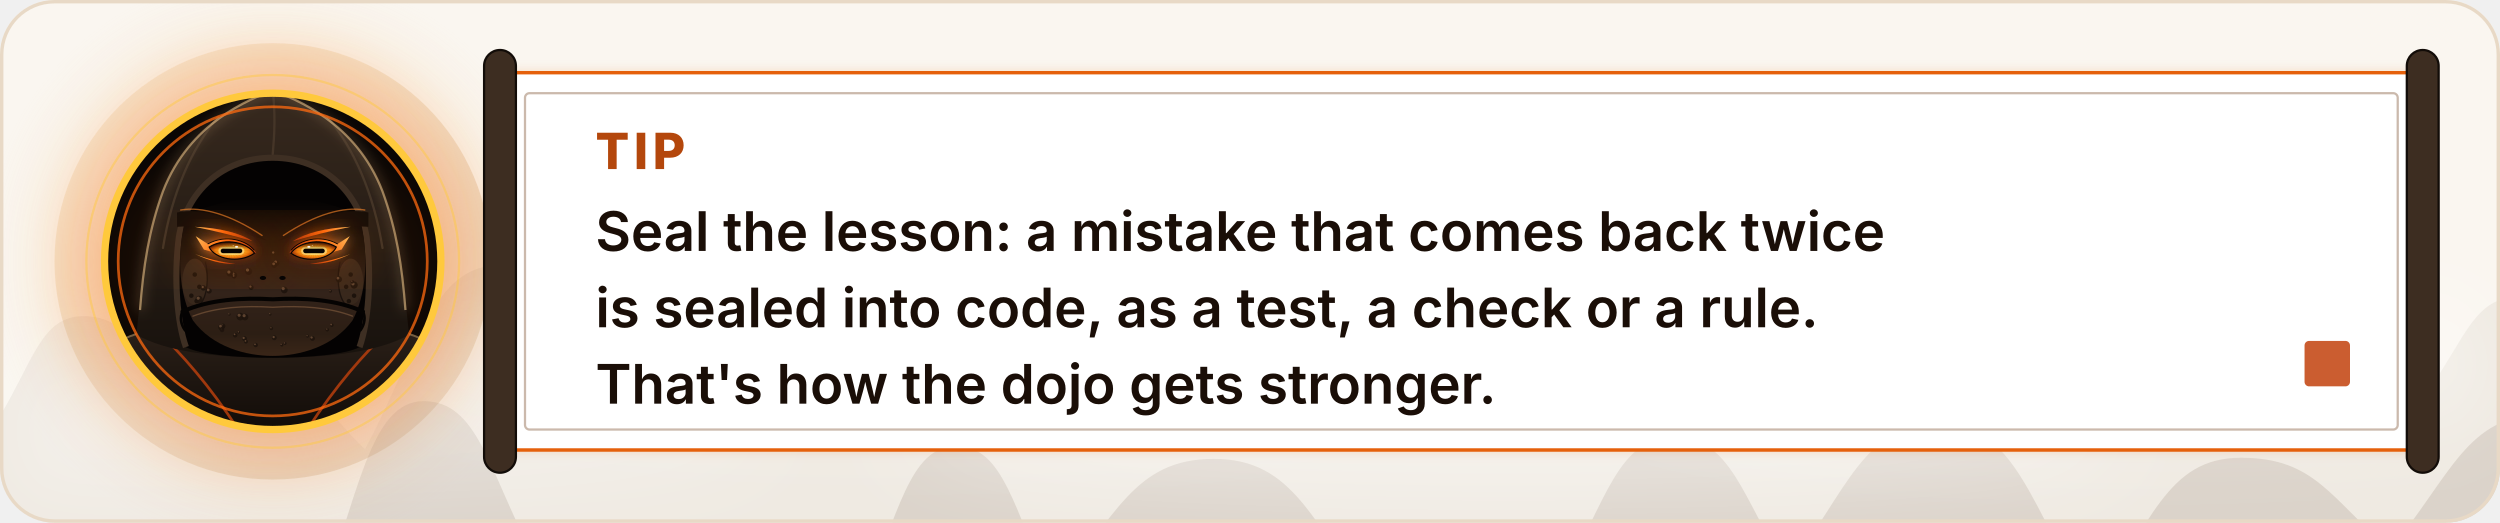
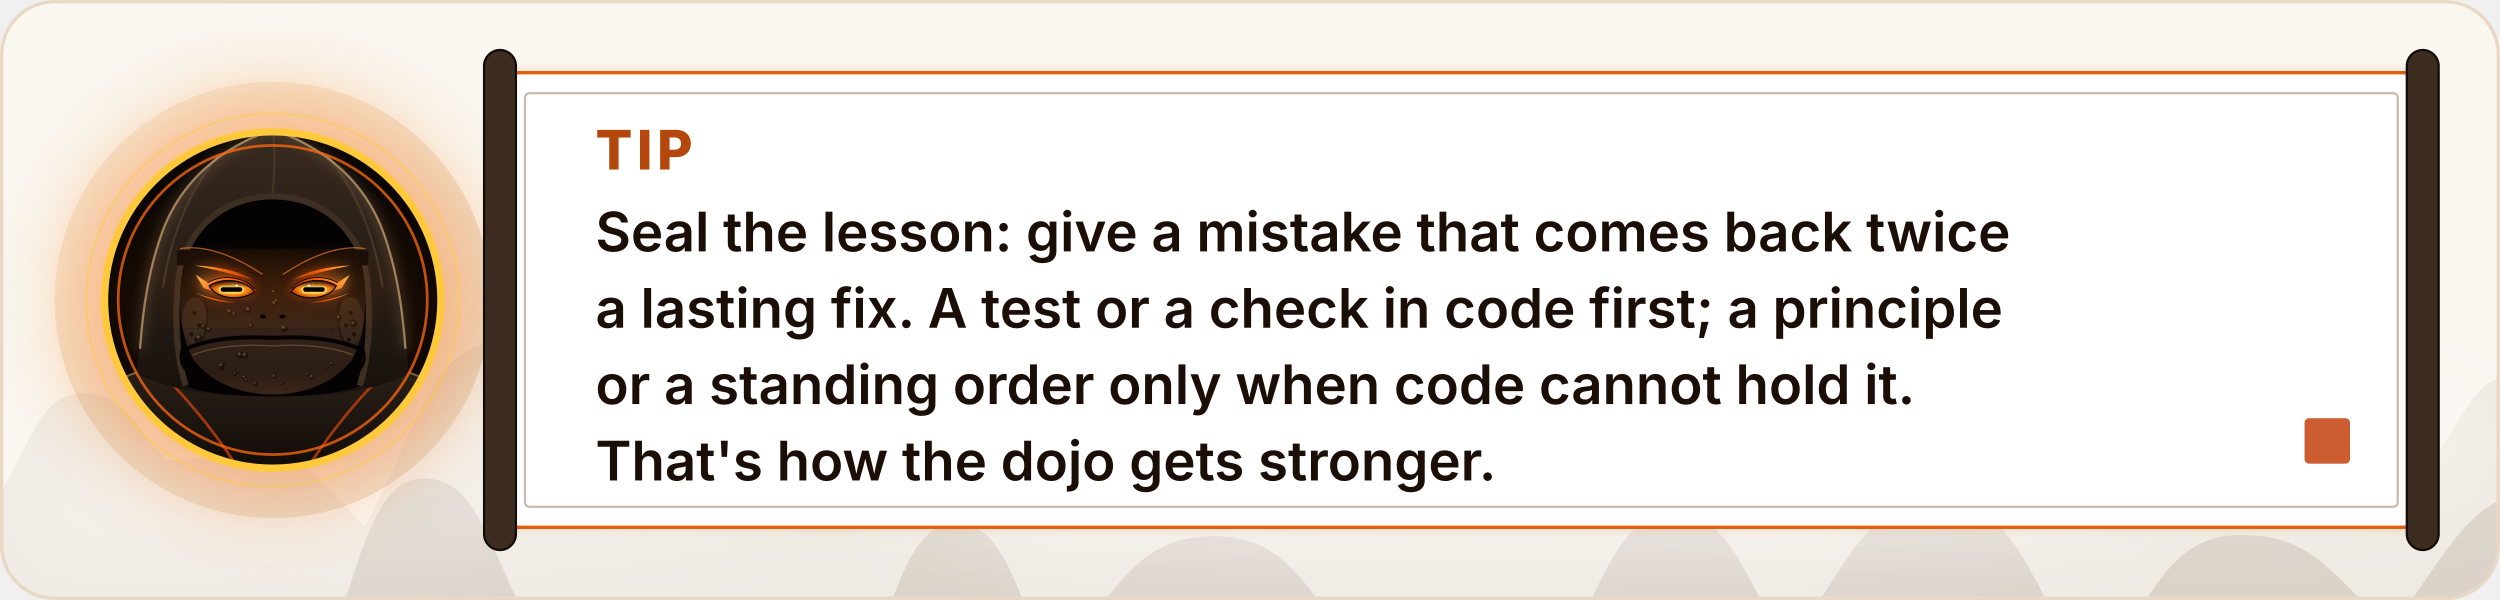
- <svg xmlns="http://www.w3.org/2000/svg" viewBox="0 0 1100 230" width="1100" height="230" role="img" aria-label="The toad sage's tip: seal the lesson. A mistake that comes back twice is sealed into code, as a test, a check or a rule. That is how the dojo gets stronger, one lesson at a time.">
+ <svg xmlns="http://www.w3.org/2000/svg" viewBox="0 0 1100 264" width="1100" height="264" role="img" aria-label="The toad sage's tip: seal the lesson. Give a mistake that comes back twice a lasting fix: a test or a check in code first; a principle or a standing order only when code cannot hold it. That is how the dojo gets stronger.">
  <style>.pulse{animation:pulse 5s ease-in-out infinite}@keyframes pulse{50%{opacity:.55}}@media (prefers-reduced-motion:reduce){.pulse{animation:none}}</style>
  <defs>
    <linearGradient id="tip-seal-l-sky" x1="0" y1="0" x2="0" y2="1">
      <stop offset="0" stop-color="#080605" />
      <stop offset="0.45" stop-color="#1B120C" />
      <stop offset="0.72" stop-color="#22160E" />
      <stop offset="1" stop-color="#0A0706" />
    </linearGradient>
    <radialGradient id="tip-seal-l-haze">
      <stop offset="0" stop-color="#FF8A2A" stop-opacity="0.6" />
      <stop offset="0.5" stop-color="#FF6A0F" stop-opacity="0.2" />
      <stop offset="1" stop-color="#FF6A0F" stop-opacity="0" />
    </radialGradient>
    <radialGradient id="tip-seal-l-moonglow">
      <stop offset="0.55" stop-color="#F2CD96" stop-opacity="0.5" />
      <stop offset="1" stop-color="#F2CD96" stop-opacity="0" />
    </radialGradient>
    <radialGradient id="tip-seal-l-moon" cx="0.4" cy="0.36" r="0.72">
      <stop offset="0" stop-color="#F8E7C6" />
      <stop offset="0.6" stop-color="#E4BC88" />
      <stop offset="1" stop-color="#B8844F" />
    </radialGradient>
    <radialGradient id="tip-seal-l-iris" cx="0.51" cy="0.52" r="0.56">
      <stop offset="0" stop-color="#FFF4C2" />
      <stop offset="0.16" stop-color="#FFD54A" />
      <stop offset="0.4" stop-color="#FDB022" />
      <stop offset="0.66" stop-color="#EE7A0C" />
      <stop offset="0.86" stop-color="#A83E08" />
      <stop offset="1" stop-color="#4A1803" />
    </radialGradient>
    <linearGradient id="tip-seal-l-lid" x1="0" y1="0.34" x2="0" y2="0.96">
      <stop offset="0" stop-color="#000" stop-opacity="0.85" />
      <stop offset="1" stop-color="#000" stop-opacity="0" />
    </linearGradient>
    <linearGradient id="tip-seal-l-markR" x1="0" y1="0.5" x2="1" y2="0.3">
      <stop offset="0" stop-color="#B83A0A" />
      <stop offset="0.55" stop-color="#FF6A0F" />
      <stop offset="1" stop-color="#FFB050" />
    </linearGradient>
    <linearGradient id="tip-seal-l-markL" x1="1" y1="0.5" x2="0" y2="0.3">
      <stop offset="0" stop-color="#B83A0A" />
      <stop offset="0.55" stop-color="#FF6A0F" />
      <stop offset="1" stop-color="#FFB050" />
    </linearGradient>
    <linearGradient id="tip-seal-l-skin" x1="0" y1="0" x2="0" y2="1">
      <stop offset="0" stop-color="#040202" />
      <stop offset="0.32" stop-color="#1A110B" />
      <stop offset="0.6" stop-color="#33231A" />
      <stop offset="0.86" stop-color="#2C1E14" />
      <stop offset="1" stop-color="#3A2618" />
    </linearGradient>
    <linearGradient id="tip-seal-l-robe" x1="0" y1="0" x2="0" y2="1">
      <stop offset="0" stop-color="#2B2018" />
      <stop offset="1" stop-color="#100B08" />
    </linearGradient>
    <linearGradient id="tip-seal-l-bust" x1="0" y1="0" x2="0" y2="1">
      <stop offset="0" stop-color="#2B2018" />
      <stop offset="1" stop-color="#0A0604" />
    </linearGradient>
    <linearGradient id="tip-seal-l-hood" x1="0" y1="0" x2="0" y2="1">
      <stop offset="0" stop-color="#382A1F" />
      <stop offset="1" stop-color="#18120D" />
    </linearGradient>
    <linearGradient id="tip-seal-l-rock" x1="0" y1="0" x2="0" y2="1">
      <stop offset="0" stop-color="#33271D" />
      <stop offset="1" stop-color="#0D0907" />
    </linearGradient>
    <radialGradient id="tip-seal-l-disc" cx="0.5" cy="0.42" r="0.62">
      <stop offset="0" stop-color="#3B2B1E" />
      <stop offset="1" stop-color="#100B08" />
    </radialGradient>
    <radialGradient id="tip-seal-l-orb" cx="0.4" cy="0.38" r="0.65">
      <stop offset="0" stop-color="#FFF6D0" />
      <stop offset="0.45" stop-color="#FFC93C" />
      <stop offset="1" stop-color="#FF6A0F" />
    </radialGradient>
    <linearGradient id="tip-seal-l-fall" x1="0" y1="0" x2="0" y2="1">
      <stop offset="0" stop-color="#F4E6CC" stop-opacity="0.95" />
      <stop offset="1" stop-color="#F4E6CC" stop-opacity="0" />
    </linearGradient>
    <linearGradient id="tip-seal-l-word" x1="0" y1="0" x2="0" y2="1">
      <stop offset="0.2" stop-color="#FFF8EC" />
      <stop offset="0.5" stop-color="#FFD27A" />
      <stop offset="0.72" stop-color="#FF8A2A" />
      <stop offset="0.9" stop-color="#E2470A" />
    </linearGradient>
    <linearGradient id="tip-seal-l-chief" x1="0" y1="0" x2="0" y2="1">
      <stop offset="0" stop-color="#FFA040" />
      <stop offset="1" stop-color="#F05A0A" />
    </linearGradient>
    <filter id="tip-seal-l-wordglow" x="-10%" y="-20%" width="120%" height="140%">
      <feGaussianBlur in="SourceAlpha" stdDeviation="10" result="b" />
      <feFlood flood-color="#FF6A0F" flood-opacity="0.7" />
      <feComposite in2="b" operator="in" result="g" />
      <feMerge>
        <feMergeNode in="g" />
        <feMergeNode in="SourceGraphic" />
      </feMerge>
    </filter>
    <filter id="tip-seal-l-glow" x="-50%" y="-50%" width="200%" height="200%">
      <feGaussianBlur in="SourceGraphic" stdDeviation="2.6" result="b" />
      <feMerge>
        <feMergeNode in="b" />
        <feMergeNode in="SourceGraphic" />
      </feMerge>
    </filter>
    <filter id="tip-seal-l-blur" x="-50%" y="-50%" width="200%" height="200%">
      <feGaussianBlur stdDeviation="14" />
    </filter>
    <filter id="tip-seal-l-mist" x="-30%" y="-200%" width="160%" height="500%">
      <feGaussianBlur stdDeviation="20" />
    </filter>
    <marker id="tip-seal-l-hot" viewBox="0 0 12 12" refX="10" refY="6" markerWidth="9" markerHeight="9" markerUnits="userSpaceOnUse" orient="auto-start-reverse">
      <path d="M0 0 L12 6 L0 12 L3 6 z" fill="#E5600B" />
    </marker>
    <marker id="tip-seal-l-muted" viewBox="0 0 12 12" refX="10" refY="6" markerWidth="9" markerHeight="9" markerUnits="userSpaceOnUse" orient="auto-start-reverse">
      <path d="M0 0 L12 6 L0 12 L3 6 z" fill="#A88B75" />
    </marker>
    <marker id="tip-seal-l-bad" viewBox="0 0 12 12" refX="10" refY="6" markerWidth="9" markerHeight="9" markerUnits="userSpaceOnUse" orient="auto-start-reverse">
      <path d="M0 0 L12 6 L0 12 L3 6 z" fill="#C7361F" />
    </marker>
    <marker id="tip-seal-l-loop" viewBox="0 0 12 12" refX="10" refY="6" markerWidth="9" markerHeight="9" markerUnits="userSpaceOnUse" orient="auto-start-reverse">
      <path d="M0 0 L12 6 L0 12 L3 6 z" fill="#B4470C" />
    </marker>
    <clipPath id="tip-seal-l-frame">
-       <rect width="1100" height="230" rx="24" />
+       <rect width="1100" height="264" rx="24" />
    </clipPath>
  </defs>
  <g clip-path="url(#tip-seal-l-frame)">
-     <rect width="1100" height="230" rx="24" fill="#FAF6F0" />
-     <circle cx="120" cy="115" r="129" fill="url(#tip-seal-l-moonglow)" opacity="0.4" />
-     <circle cx="120" cy="115" r="96" fill="url(#tip-seal-l-moon)" opacity="0.3" />
-     <path d="M-60 230 L-60 200 C-48 180.9 -45 165.3 -30 165.3 C-15 165.3 -12 173.3 0 183 C14.6 158.9 18.3 139.1 36.6 139.1 C54.8 139.1 58.5 152.3 73.1 168.5 C90.6 167.8 95 167.3 116.9 167.3 C138.7 167.3 143.1 181 160.6 197.7 C184.3 153.1 190.2 116.7 219.9 116.7 C249.5 116.7 255.4 152.3 279.1 195.9 C300.3 179.3 305.5 165.7 331.9 165.7 C358.3 165.7 363.6 169.3 384.7 173.7 C401.8 145.1 406 121.7 427.4 121.7 C448.7 121.7 452.9 152.6 470 190.5 C492.6 176.8 498.3 165.7 526.6 165.7 C554.8 165.7 560.5 164.2 583.1 162.3 C598.6 158 602.5 154.5 621.8 154.5 C641.2 154.5 645 159.8 660.5 166.3 C675.3 157.3 679 149.9 697.5 149.9 C715.9 149.9 719.6 157.1 734.4 166 C749.7 138.6 753.5 116.2 772.5 116.2 C791.6 116.2 795.4 140.7 810.7 170.5 C825.3 149.5 829 132.3 847.3 132.3 C865.6 132.3 869.2 160.3 883.9 194.6 C901.5 154 906 120.9 928 120.9 C950.1 120.9 954.5 153.3 972.2 193 C991.5 165.5 996.3 143.1 1020.5 143.1 C1044.7 143.1 1049.5 155.7 1068.9 171.1 C1084.8 148.8 1088.8 130.5 1108.6 130.5 C1128.5 130.5 1132.5 153.5 1148.4 181.6 C1165.2 163.6 1169.4 148.8 1190.5 148.8 C1211.5 148.8 1215.7 168.3 1232.6 192.1 L1232.6 230 Z" fill="#8C7867" opacity="0.1" />
-     <path d="M-60 230 L-60 280 C-44 251 -40 227.2 -20 227.2 C0 227.2 4 241.7 20 259.5 C43.8 247.2 49.8 237.2 79.5 237.2 C109.2 237.2 115.2 251.2 139 268.4 C157.9 217.9 162.7 176.5 186.4 176.5 C210.1 176.5 214.8 206.4 233.8 242.9 C262.8 240.4 270 238.3 306.3 238.3 C342.6 238.3 349.9 249.6 378.9 263.5 C395.7 226.5 399.9 196.3 420.8 196.3 C441.8 196.3 446 224.7 462.8 259.5 C491.3 227.8 498.5 201.9 534.1 201.9 C569.8 201.9 576.9 230.5 605.5 265.5 C621.8 246 625.9 230.1 646.2 230.1 C666.6 230.1 670.6 241.4 686.9 255.1 C706.8 220.6 711.8 192.3 736.7 192.3 C761.5 192.3 766.5 218.6 786.4 250.8 C813.2 215.4 819.9 186.4 853.4 186.4 C886.8 186.4 893.5 222.7 920.3 267.1 C946.6 230.9 953.1 201.4 986 201.4 C1018.8 201.4 1025.4 219.5 1051.7 241.8 C1078.7 209.1 1085.4 182.4 1119.2 182.4 C1152.9 182.4 1159.7 220.3 1186.6 266.6 L1186.6 230 Z" fill="#8C7867" opacity="0.2" />
-     <ellipse cx="80" cy="189.5" rx="262.2" ry="26" fill="#FFFFFF" opacity="0.3" filter="url(#tip-seal-l-mist)" />
-     <ellipse cx="399.8" cy="155.7" rx="218.8" ry="26" fill="#FFFFFF" opacity="0.4" filter="url(#tip-seal-l-mist)" />
-     <ellipse cx="663.8" cy="190.4" rx="273.4" ry="26" fill="#FFFFFF" opacity="0.4" filter="url(#tip-seal-l-mist)" />
-     <ellipse cx="929.3" cy="160.4" rx="221.4" ry="26" fill="#FFFFFF" opacity="0.4" filter="url(#tip-seal-l-mist)" />
+     <rect width="1100" height="264" rx="24" fill="#FAF6F0" />
+     <circle cx="120" cy="132" r="129" fill="url(#tip-seal-l-moonglow)" opacity="0.4" />
+     <circle cx="120" cy="132" r="96" fill="url(#tip-seal-l-moon)" opacity="0.3" />
+     <path d="M-60 264 L-60 234 C-48 214.9 -45 199.3 -30 199.3 C-15 199.3 -12 207.3 0 217 C14.6 192.9 18.3 173.1 36.6 173.1 C54.8 173.1 58.5 186.3 73.1 202.5 C90.6 201.8 95 201.3 116.9 201.3 C138.7 201.3 143.1 215 160.6 231.7 C184.3 187.1 190.2 150.7 219.9 150.7 C249.5 150.7 255.4 186.3 279.1 229.9 C300.3 213.3 305.5 199.7 331.9 199.7 C358.3 199.7 363.6 203.3 384.7 207.7 C401.8 179.1 406 155.7 427.4 155.7 C448.7 155.7 452.9 186.6 470 224.5 C492.6 210.8 498.3 199.7 526.6 199.7 C554.8 199.7 560.5 198.2 583.1 196.3 C598.6 192 602.5 188.5 621.8 188.5 C641.2 188.5 645 193.8 660.5 200.3 C675.3 191.3 679 183.9 697.5 183.9 C715.9 183.9 719.6 191.1 734.4 200 C749.7 172.6 753.5 150.2 772.5 150.2 C791.6 150.2 795.4 174.7 810.7 204.5 C825.3 183.5 829 166.3 847.3 166.3 C865.6 166.3 869.2 194.3 883.9 228.6 C901.5 188 906 154.9 928 154.9 C950.1 154.9 954.5 187.3 972.2 227 C991.5 199.5 996.3 177.1 1020.5 177.1 C1044.7 177.1 1049.5 189.7 1068.9 205.1 C1084.8 182.8 1088.8 164.5 1108.6 164.5 C1128.5 164.5 1132.5 187.5 1148.4 215.6 C1165.2 197.6 1169.4 182.8 1190.5 182.8 C1211.5 182.8 1215.7 202.3 1232.6 226.1 L1232.6 264 Z" fill="#8C7867" opacity="0.1" />
+     <path d="M-60 264 L-60 314 C-44 285 -40 261.2 -20 261.2 C0 261.2 4 275.7 20 293.5 C43.8 281.2 49.8 271.2 79.5 271.2 C109.2 271.2 115.2 285.2 139 302.4 C157.9 251.9 162.7 210.5 186.4 210.5 C210.1 210.5 214.8 240.4 233.8 276.9 C262.8 274.4 270 272.3 306.3 272.3 C342.6 272.3 349.9 283.6 378.9 297.5 C395.7 260.5 399.9 230.3 420.8 230.3 C441.8 230.3 446 258.7 462.8 293.5 C491.3 261.8 498.5 235.9 534.1 235.9 C569.8 235.9 576.9 264.5 605.5 299.5 C621.8 280 625.9 264.1 646.2 264.1 C666.6 264.1 670.6 275.4 686.9 289.1 C706.8 254.6 711.8 226.3 736.7 226.3 C761.5 226.3 766.5 252.6 786.4 284.8 C813.2 249.4 819.9 220.4 853.4 220.4 C886.8 220.4 893.5 256.7 920.3 301.1 C946.6 264.9 953.1 235.4 986 235.4 C1018.8 235.4 1025.4 253.5 1051.7 275.8 C1078.7 243.1 1085.4 216.4 1119.2 216.4 C1152.9 216.4 1159.7 254.3 1186.6 300.6 L1186.6 264 Z" fill="#8C7867" opacity="0.2" />
+     <ellipse cx="80" cy="223.5" rx="262.2" ry="26" fill="#FFFFFF" opacity="0.3" filter="url(#tip-seal-l-mist)" />
+     <ellipse cx="399.8" cy="189.7" rx="218.8" ry="26" fill="#FFFFFF" opacity="0.4" filter="url(#tip-seal-l-mist)" />
+     <ellipse cx="663.8" cy="224.4" rx="273.4" ry="26" fill="#FFFFFF" opacity="0.4" filter="url(#tip-seal-l-mist)" />
+     <ellipse cx="929.3" cy="194.4" rx="221.4" ry="26" fill="#FFFFFF" opacity="0.4" filter="url(#tip-seal-l-mist)" />
    <g class="pulse">
-       <circle cx="120" cy="115" r="88" fill="#FF6A0F" opacity="0.34" filter="url(#tip-seal-l-blur)" />
+       <circle cx="120" cy="132" r="88" fill="#FF6A0F" opacity="0.34" filter="url(#tip-seal-l-blur)" />
    </g>
-     <circle cx="120" cy="115" r="82" fill="none" stroke="#FFC93C" stroke-width="1" opacity="0.45" />
+     <circle cx="120" cy="132" r="82" fill="none" stroke="#FFC93C" stroke-width="1" opacity="0.45" />
    <defs>
      <clipPath id="tip-seal-l-emblem">
-         <circle cx="120" cy="115" r="74" />
+         <circle cx="120" cy="132" r="74" />
      </clipPath>
    </defs>
-     <circle cx="120" cy="115" r="74" fill="#0A0604" />
+     <circle cx="120" cy="132" r="74" fill="#0A0604" />
    <g clip-path="url(#tip-seal-l-emblem)">
      <g class="pulse">
-         <ellipse cx="120" cy="116.9" rx="81.8" ry="62.3" fill="url(#tip-seal-l-haze)" opacity="0.48" />
+         <ellipse cx="120" cy="133.9" rx="81.8" ry="62.3" fill="url(#tip-seal-l-haze)" opacity="0.48" />
      </g>
-       <path d="M68.6 144.9 C54.6 148 39.8 155.1 33.5 175.3 L30.4 201 L209.6 201 L206.5 175.3 C200.2 155.1 185.4 148 171.4 144.9 Z" fill="url(#tip-seal-l-bust)" />
-       <path d="M61.6 146.5 C50.7 149.6 39 156.6 33.5 176.1" fill="none" stroke="#F2C88C" stroke-width="0.9" opacity="0.45" stroke-linecap="round" />
-       <path d="M178.4 146.5 C189.3 149.6 201 156.6 206.5 176.1" fill="none" stroke="#F2C88C" stroke-width="0.9" opacity="0.45" stroke-linecap="round" />
-       <path d="M73.3 149.6 C84.2 160.5 96.6 175.3 109.9 197.1" fill="none" stroke="#C2410C" stroke-width="1.2" opacity="0.8" stroke-linecap="round" />
-       <path d="M166.7 149.6 C155.8 160.5 143.4 175.3 130.1 197.1" fill="none" stroke="#C2410C" stroke-width="1.2" opacity="0.8" stroke-linecap="round" />
-       <path d="M120 39.8 C130.1 43.7 156.6 53.8 168.3 84.2 C175.3 102.1 177.6 124.7 180 147.3 C167.5 154.3 147.3 157.4 120 157.4 C92.7 157.4 72.5 154.3 60 147.3 C62.4 124.7 64.7 102.1 71.7 84.2 C83.4 53.8 109.9 43.7 120 39.8 Z" fill="url(#tip-seal-l-hood)" />
-       <path d="M95.9 51.5 C84.2 65.5 75.6 85 71.7 109.1" fill="none" stroke="#4A392B" stroke-width="1" opacity="0.8" stroke-linecap="round" />
-       <path d="M144.1 51.5 C155.8 65.5 164.4 85 168.3 109.1" fill="none" stroke="#4A392B" stroke-width="1" opacity="0.8" stroke-linecap="round" />
-       <path d="M120 39.8 C121.2 49.9 120.8 59.2 120 67.8" fill="none" stroke="#4A392B" stroke-width="1" stroke-linecap="round" opacity="0.8" />
-       <path d="M61.6 136.4 C63.1 116.9 65.5 101.3 71.7 84.2 C83.4 53.8 109.9 43.7 120 39.8 C130.1 43.7 156.6 53.8 168.3 84.2 C174.5 101.3 176.9 116.9 178.4 136.4" fill="none" stroke="#F2C88C" stroke-width="1" opacity="0.6" filter="url(#tip-seal-l-glow)" />
-       <path d="M120 69.4 C142.6 69.4 158.2 85 161.3 104.4 C163.6 122.3 162.1 141.8 158.2 152.7 C147.3 159 92.7 159 81.8 152.7 C77.9 141.8 76.4 122.3 78.7 104.4 C81.8 85 97.4 69.4 120 69.4 Z" fill="#040202" />
-       <path d="M81.8 152.7 C77.9 141.8 76.4 122.3 78.7 104.4 C81.8 85 97.4 69.4 120 69.4 C142.6 69.4 158.2 85 161.3 104.4 C163.6 122.3 162.1 141.8 158.2 152.7" fill="none" stroke="#3E2F23" stroke-width="2.7" />
-       <path d="M81.1 98.2 C77.9 113 78.7 129.4 84.9 141 C93.5 152.7 108.3 156.6 120 156.6 C131.7 156.6 146.5 152.7 155.1 141 C161.3 129.4 162.1 113 158.9 98.2 C151.2 83.4 88.8 83.4 81.1 98.2 Z" fill="url(#tip-seal-l-skin)" />
-       <ellipse cx="85.7" cy="123.9" rx="5.5" ry="10.1" fill="#3A291C" opacity="0.85" />
-       <path d="M90.4 115.3 C92 122.3 91.2 130.1 88.1 134" fill="none" stroke="#120C08" stroke-width="0.6" stroke-linecap="round" opacity="0.7" />
-       <circle cx="85.7" cy="120.8" r="1" fill="#1D130C" />
-       <circle cx="87.7" cy="126.2" r="1" fill="#1D130C" />
-       <circle cx="84.2" cy="130.1" r="1" fill="#1D130C" />
-       <circle cx="86.5" cy="132.5" r="1" fill="#1D130C" />
-       <ellipse cx="154.3" cy="123.9" rx="5.5" ry="10.1" fill="#3A291C" opacity="0.85" />
-       <path d="M149.6 115.3 C148 122.3 148.8 130.1 151.9 134" fill="none" stroke="#120C08" stroke-width="0.6" stroke-linecap="round" opacity="0.7" />
-       <circle cx="154.3" cy="120.8" r="1" fill="#1D130C" />
-       <circle cx="152.3" cy="126.2" r="1" fill="#1D130C" />
-       <circle cx="155.8" cy="130.1" r="1" fill="#1D130C" />
-       <circle cx="153.5" cy="132.5" r="1" fill="#1D130C" />
-       <circle cx="103" cy="121" r="1.4" fill="#1D130C" opacity="0.85" />
-       <circle cx="102.6" cy="120.5" r="0.6" fill="#9A7050" opacity="0.5" />
-       <circle cx="92" cy="128" r="1.2" fill="#1D130C" opacity="0.85" />
-       <circle cx="91.6" cy="127.6" r="0.6" fill="#9A7050" opacity="0.5" />
-       <circle cx="145.4" cy="128.1" r="0.7" fill="#1D130C" opacity="0.85" />
-       <circle cx="145.2" cy="127.9" r="0.3" fill="#9A7050" opacity="0.5" />
-       <circle cx="98" cy="143.5" r="1.2" fill="#1D130C" opacity="0.85" />
-       <circle cx="97.6" cy="143.1" r="0.6" fill="#9A7050" opacity="0.5" />
-       <circle cx="105" cy="146.2" r="0.6" fill="#1D130C" opacity="0.85" />
-       <circle cx="104.9" cy="146" r="0.3" fill="#9A7050" opacity="0.5" />
-       <circle cx="121.7" cy="115.7" r="1.3" fill="#1D130C" opacity="0.85" />
-       <circle cx="121.3" cy="115.2" r="0.6" fill="#9A7050" opacity="0.5" />
-       <circle cx="155.8" cy="125.4" r="1.6" fill="#1D130C" opacity="0.85" />
-       <circle cx="155.3" cy="124.9" r="0.7" fill="#9A7050" opacity="0.5" />
-       <circle cx="155" cy="124" r="0.8" fill="#1D130C" opacity="0.85" />
-       <circle cx="154.8" cy="123.7" r="0.3" fill="#9A7050" opacity="0.5" />
-       <circle cx="100.9" cy="138.3" r="0.6" fill="#1D130C" opacity="0.85" />
-       <circle cx="100.7" cy="138.1" r="0.3" fill="#9A7050" opacity="0.5" />
-       <circle cx="120.7" cy="148.6" r="1.1" fill="#1D130C" opacity="0.85" />
-       <circle cx="120.4" cy="148.3" r="0.5" fill="#9A7050" opacity="0.5" />
-       <circle cx="89.5" cy="126.7" r="1.2" fill="#1D130C" opacity="0.85" />
-       <circle cx="89.2" cy="126.3" r="0.5" fill="#9A7050" opacity="0.5" />
-       <circle cx="124" cy="151.8" r="0.7" fill="#1D130C" opacity="0.85" />
-       <circle cx="123.7" cy="151.5" r="0.3" fill="#9A7050" opacity="0.5" />
-       <circle cx="125.1" cy="127.6" r="1.5" fill="#1D130C" opacity="0.85" />
-       <circle cx="124.6" cy="127" r="0.7" fill="#9A7050" opacity="0.5" />
-       <circle cx="125.4" cy="151.1" r="0.7" fill="#1D130C" opacity="0.85" />
-       <circle cx="125.2" cy="150.9" r="0.3" fill="#9A7050" opacity="0.5" />
-       <circle cx="103.5" cy="147.5" r="1" fill="#1D130C" opacity="0.85" />
-       <circle cx="103.2" cy="147.1" r="0.4" fill="#9A7050" opacity="0.5" />
-       <circle cx="149.1" cy="122.9" r="1.4" fill="#1D130C" opacity="0.85" />
-       <circle cx="148.7" cy="122.4" r="0.6" fill="#9A7050" opacity="0.5" />
-       <circle cx="107.6" cy="149" r="1.1" fill="#1D130C" opacity="0.85" />
-       <circle cx="107.2" cy="148.7" r="0.5" fill="#9A7050" opacity="0.5" />
-       <circle cx="105.7" cy="139.3" r="1.7" fill="#1D130C" opacity="0.85" />
-       <circle cx="105.2" cy="138.7" r="0.7" fill="#9A7050" opacity="0.5" />
-       <circle cx="119.4" cy="144.5" r="0.8" fill="#1D130C" opacity="0.85" />
-       <circle cx="119.2" cy="144.2" r="0.3" fill="#9A7050" opacity="0.5" />
-       <circle cx="120.7" cy="116.6" r="1.3" fill="#1D130C" opacity="0.85" />
-       <circle cx="120.4" cy="116.1" r="0.6" fill="#9A7050" opacity="0.5" />
-       <circle cx="97.7" cy="145.2" r="1" fill="#1D130C" opacity="0.85" />
-       <circle cx="97.4" cy="144.8" r="0.4" fill="#9A7050" opacity="0.5" />
-       <circle cx="146" cy="143.1" r="0.8" fill="#1D130C" opacity="0.85" />
-       <circle cx="145.7" cy="142.8" r="0.4" fill="#9A7050" opacity="0.5" />
-       <circle cx="103.1" cy="121.7" r="0.9" fill="#1D130C" opacity="0.85" />
-       <circle cx="102.8" cy="121.4" r="0.4" fill="#9A7050" opacity="0.5" />
-       <circle cx="118.9" cy="138.3" r="0.6" fill="#1D130C" opacity="0.85" />
-       <circle cx="118.7" cy="138" r="0.3" fill="#9A7050" opacity="0.5" />
-       <circle cx="87.6" cy="131.7" r="1.6" fill="#1D130C" opacity="0.85" />
-       <circle cx="87.2" cy="131.2" r="0.7" fill="#9A7050" opacity="0.5" />
-       <circle cx="137.5" cy="148.9" r="1.1" fill="#1D130C" opacity="0.85" />
-       <circle cx="137.1" cy="148.5" r="0.5" fill="#9A7050" opacity="0.5" />
-       <circle cx="109.4" cy="119.4" r="1.6" fill="#1D130C" opacity="0.85" />
-       <circle cx="108.9" cy="118.8" r="0.7" fill="#9A7050" opacity="0.5" />
-       <circle cx="107.8" cy="139.5" r="1.5" fill="#1D130C" opacity="0.85" />
-       <circle cx="107.4" cy="138.9" r="0.7" fill="#9A7050" opacity="0.5" />
-       <circle cx="144" cy="145.1" r="0.8" fill="#1D130C" opacity="0.85" />
-       <circle cx="143.8" cy="144.8" r="0.3" fill="#9A7050" opacity="0.5" />
-       <circle cx="97.4" cy="144" r="1.4" fill="#1D130C" opacity="0.85" />
-       <circle cx="97" cy="143.5" r="0.6" fill="#9A7050" opacity="0.5" />
-       <circle cx="110.5" cy="126.5" r="1.1" fill="#1D130C" opacity="0.85" />
-       <circle cx="110.2" cy="126.1" r="0.5" fill="#9A7050" opacity="0.5" />
-       <circle cx="135.3" cy="147.9" r="0.7" fill="#1D130C" opacity="0.85" />
-       <circle cx="135.1" cy="147.7" r="0.3" fill="#9A7050" opacity="0.5" />
-       <circle cx="120.5" cy="111.5" r="1.1" fill="#1D130C" opacity="0.85" />
-       <circle cx="120.2" cy="111.1" r="0.5" fill="#9A7050" opacity="0.5" />
-       <circle cx="101.1" cy="120.2" r="1.5" fill="#1D130C" opacity="0.85" />
-       <circle cx="100.7" cy="119.7" r="0.7" fill="#9A7050" opacity="0.5" />
-       <circle cx="112.5" cy="151.8" r="1" fill="#1D130C" opacity="0.85" />
-       <circle cx="112.2" cy="151.5" r="0.4" fill="#9A7050" opacity="0.5" />
-       <circle cx="108.2" cy="150.3" r="0.9" fill="#1D130C" opacity="0.85" />
-       <circle cx="108" cy="150" r="0.4" fill="#9A7050" opacity="0.5" />
-       <path d="M77.9 93.5 C87.3 91.2 101.3 95.1 117.7 106 C104.4 101.3 90.4 99 77.9 99.8 Z" fill="#120B07" />
-       <path d="M162.1 93.5 C152.7 91.2 138.7 95.1 122.3 106 C135.6 101.3 149.6 99 162.1 99.8 Z" fill="#120B07" />
-       <path d="M79.5 92.4 C88.8 90.8 101.3 94.3 115.3 103.6" fill="none" stroke="#FF8A2A" stroke-width="0.6" opacity="0.6" stroke-linecap="round" />
-       <path d="M160.5 92.4 C151.2 90.8 138.7 94.3 124.7 103.6" fill="none" stroke="#FF8A2A" stroke-width="0.6" opacity="0.6" stroke-linecap="round" />
+       <path d="M68.6 161.9 C54.6 165 39.8 172.1 33.5 192.3 L30.4 218 L209.6 218 L206.5 192.3 C200.2 172.1 185.4 165 171.4 161.9 Z" fill="url(#tip-seal-l-bust)" />
+       <path d="M61.6 163.5 C50.7 166.6 39 173.6 33.5 193.1" fill="none" stroke="#F2C88C" stroke-width="0.9" opacity="0.45" stroke-linecap="round" />
+       <path d="M178.4 163.5 C189.3 166.6 201 173.6 206.5 193.1" fill="none" stroke="#F2C88C" stroke-width="0.9" opacity="0.45" stroke-linecap="round" />
+       <path d="M73.3 166.6 C84.2 177.5 96.6 192.3 109.9 214.1" fill="none" stroke="#C2410C" stroke-width="1.2" opacity="0.8" stroke-linecap="round" />
+       <path d="M166.7 166.6 C155.8 177.5 143.4 192.3 130.1 214.1" fill="none" stroke="#C2410C" stroke-width="1.2" opacity="0.8" stroke-linecap="round" />
+       <path d="M120 56.8 C130.1 60.7 156.6 70.8 168.3 101.2 C175.3 119.1 177.6 141.7 180 164.3 C167.5 171.3 147.3 174.4 120 174.4 C92.7 174.4 72.5 171.3 60 164.3 C62.4 141.7 64.7 119.1 71.7 101.2 C83.4 70.8 109.9 60.7 120 56.8 Z" fill="url(#tip-seal-l-hood)" />
+       <path d="M95.9 68.5 C84.2 82.5 75.6 102 71.7 126.1" fill="none" stroke="#4A392B" stroke-width="1" opacity="0.8" stroke-linecap="round" />
+       <path d="M144.1 68.5 C155.8 82.5 164.4 102 168.3 126.1" fill="none" stroke="#4A392B" stroke-width="1" opacity="0.8" stroke-linecap="round" />
+       <path d="M120 56.8 C121.2 66.9 120.8 76.2 120 84.8" fill="none" stroke="#4A392B" stroke-width="1" stroke-linecap="round" opacity="0.8" />
+       <path d="M61.6 153.4 C63.1 133.9 65.5 118.3 71.7 101.2 C83.4 70.8 109.9 60.7 120 56.8 C130.1 60.7 156.6 70.8 168.3 101.2 C174.5 118.3 176.9 133.9 178.4 153.4" fill="none" stroke="#F2C88C" stroke-width="1" opacity="0.6" filter="url(#tip-seal-l-glow)" />
+       <path d="M120 86.4 C142.6 86.4 158.2 102 161.3 121.4 C163.6 139.3 162.1 158.8 158.2 169.7 C147.3 176 92.7 176 81.8 169.7 C77.9 158.8 76.4 139.3 78.7 121.4 C81.8 102 97.4 86.4 120 86.4 Z" fill="#040202" />
+       <path d="M81.8 169.7 C77.9 158.8 76.4 139.3 78.7 121.4 C81.8 102 97.4 86.4 120 86.4 C142.6 86.4 158.2 102 161.3 121.4 C163.6 139.3 162.1 158.8 158.2 169.7" fill="none" stroke="#3E2F23" stroke-width="2.7" />
+       <path d="M81.1 115.2 C77.9 130 78.7 146.4 84.9 158 C93.5 169.7 108.3 173.6 120 173.6 C131.7 173.6 146.5 169.7 155.1 158 C161.3 146.4 162.1 130 158.9 115.2 C151.2 100.4 88.8 100.4 81.1 115.2 Z" fill="url(#tip-seal-l-skin)" />
+       <ellipse cx="85.7" cy="140.9" rx="5.5" ry="10.1" fill="#3A291C" opacity="0.85" />
+       <path d="M90.4 132.3 C92 139.3 91.2 147.1 88.1 151" fill="none" stroke="#120C08" stroke-width="0.6" stroke-linecap="round" opacity="0.7" />
+       <circle cx="85.7" cy="137.8" r="1" fill="#1D130C" />
+       <circle cx="87.7" cy="143.2" r="1" fill="#1D130C" />
+       <circle cx="84.2" cy="147.1" r="1" fill="#1D130C" />
+       <circle cx="86.5" cy="149.5" r="1" fill="#1D130C" />
+       <ellipse cx="154.3" cy="140.9" rx="5.5" ry="10.1" fill="#3A291C" opacity="0.85" />
+       <path d="M149.6 132.3 C148 139.3 148.8 147.1 151.9 151" fill="none" stroke="#120C08" stroke-width="0.6" stroke-linecap="round" opacity="0.7" />
+       <circle cx="154.3" cy="137.8" r="1" fill="#1D130C" />
+       <circle cx="152.3" cy="143.2" r="1" fill="#1D130C" />
+       <circle cx="155.8" cy="147.1" r="1" fill="#1D130C" />
+       <circle cx="153.5" cy="149.5" r="1" fill="#1D130C" />
+       <circle cx="103" cy="138" r="1.4" fill="#1D130C" opacity="0.85" />
+       <circle cx="102.6" cy="137.5" r="0.6" fill="#9A7050" opacity="0.5" />
+       <circle cx="92" cy="145" r="1.2" fill="#1D130C" opacity="0.85" />
+       <circle cx="91.6" cy="144.6" r="0.6" fill="#9A7050" opacity="0.5" />
+       <circle cx="145.4" cy="145.1" r="0.7" fill="#1D130C" opacity="0.85" />
+       <circle cx="145.2" cy="144.9" r="0.3" fill="#9A7050" opacity="0.5" />
+       <circle cx="98" cy="160.5" r="1.2" fill="#1D130C" opacity="0.85" />
+       <circle cx="97.6" cy="160.1" r="0.6" fill="#9A7050" opacity="0.5" />
+       <circle cx="105" cy="163.2" r="0.6" fill="#1D130C" opacity="0.85" />
+       <circle cx="104.9" cy="163" r="0.3" fill="#9A7050" opacity="0.5" />
+       <circle cx="121.7" cy="132.7" r="1.3" fill="#1D130C" opacity="0.85" />
+       <circle cx="121.3" cy="132.2" r="0.6" fill="#9A7050" opacity="0.5" />
+       <circle cx="155.8" cy="142.4" r="1.6" fill="#1D130C" opacity="0.85" />
+       <circle cx="155.3" cy="141.9" r="0.7" fill="#9A7050" opacity="0.5" />
+       <circle cx="155" cy="141" r="0.8" fill="#1D130C" opacity="0.85" />
+       <circle cx="154.8" cy="140.7" r="0.3" fill="#9A7050" opacity="0.5" />
+       <circle cx="100.9" cy="155.3" r="0.6" fill="#1D130C" opacity="0.85" />
+       <circle cx="100.7" cy="155.1" r="0.3" fill="#9A7050" opacity="0.5" />
+       <circle cx="120.7" cy="165.6" r="1.1" fill="#1D130C" opacity="0.85" />
+       <circle cx="120.4" cy="165.3" r="0.5" fill="#9A7050" opacity="0.5" />
+       <circle cx="89.5" cy="143.7" r="1.2" fill="#1D130C" opacity="0.85" />
+       <circle cx="89.2" cy="143.3" r="0.5" fill="#9A7050" opacity="0.5" />
+       <circle cx="124" cy="168.8" r="0.7" fill="#1D130C" opacity="0.85" />
+       <circle cx="123.7" cy="168.5" r="0.3" fill="#9A7050" opacity="0.5" />
+       <circle cx="125.1" cy="144.6" r="1.5" fill="#1D130C" opacity="0.85" />
+       <circle cx="124.6" cy="144" r="0.7" fill="#9A7050" opacity="0.5" />
+       <circle cx="125.4" cy="168.1" r="0.7" fill="#1D130C" opacity="0.85" />
+       <circle cx="125.2" cy="167.9" r="0.3" fill="#9A7050" opacity="0.5" />
+       <circle cx="103.5" cy="164.5" r="1" fill="#1D130C" opacity="0.85" />
+       <circle cx="103.2" cy="164.1" r="0.4" fill="#9A7050" opacity="0.5" />
+       <circle cx="149.1" cy="139.9" r="1.4" fill="#1D130C" opacity="0.85" />
+       <circle cx="148.7" cy="139.4" r="0.6" fill="#9A7050" opacity="0.5" />
+       <circle cx="107.6" cy="166" r="1.1" fill="#1D130C" opacity="0.85" />
+       <circle cx="107.2" cy="165.7" r="0.5" fill="#9A7050" opacity="0.5" />
+       <circle cx="105.7" cy="156.3" r="1.7" fill="#1D130C" opacity="0.85" />
+       <circle cx="105.2" cy="155.7" r="0.7" fill="#9A7050" opacity="0.5" />
+       <circle cx="119.4" cy="161.5" r="0.8" fill="#1D130C" opacity="0.85" />
+       <circle cx="119.2" cy="161.2" r="0.3" fill="#9A7050" opacity="0.5" />
+       <circle cx="120.7" cy="133.6" r="1.3" fill="#1D130C" opacity="0.85" />
+       <circle cx="120.4" cy="133.1" r="0.6" fill="#9A7050" opacity="0.5" />
+       <circle cx="97.7" cy="162.2" r="1" fill="#1D130C" opacity="0.85" />
+       <circle cx="97.4" cy="161.8" r="0.4" fill="#9A7050" opacity="0.5" />
+       <circle cx="146" cy="160.1" r="0.8" fill="#1D130C" opacity="0.85" />
+       <circle cx="145.7" cy="159.8" r="0.4" fill="#9A7050" opacity="0.5" />
+       <circle cx="103.1" cy="138.7" r="0.9" fill="#1D130C" opacity="0.85" />
+       <circle cx="102.8" cy="138.4" r="0.4" fill="#9A7050" opacity="0.5" />
+       <circle cx="118.9" cy="155.3" r="0.6" fill="#1D130C" opacity="0.85" />
+       <circle cx="118.7" cy="155" r="0.3" fill="#9A7050" opacity="0.5" />
+       <circle cx="87.6" cy="148.7" r="1.6" fill="#1D130C" opacity="0.85" />
+       <circle cx="87.2" cy="148.2" r="0.7" fill="#9A7050" opacity="0.5" />
+       <circle cx="137.5" cy="165.9" r="1.1" fill="#1D130C" opacity="0.85" />
+       <circle cx="137.1" cy="165.5" r="0.5" fill="#9A7050" opacity="0.5" />
+       <circle cx="109.4" cy="136.4" r="1.6" fill="#1D130C" opacity="0.85" />
+       <circle cx="108.9" cy="135.8" r="0.7" fill="#9A7050" opacity="0.5" />
+       <circle cx="107.8" cy="156.5" r="1.5" fill="#1D130C" opacity="0.85" />
+       <circle cx="107.4" cy="155.9" r="0.7" fill="#9A7050" opacity="0.5" />
+       <circle cx="144" cy="162.1" r="0.8" fill="#1D130C" opacity="0.85" />
+       <circle cx="143.8" cy="161.8" r="0.3" fill="#9A7050" opacity="0.5" />
+       <circle cx="97.4" cy="161" r="1.4" fill="#1D130C" opacity="0.85" />
+       <circle cx="97" cy="160.5" r="0.6" fill="#9A7050" opacity="0.5" />
+       <circle cx="110.5" cy="143.5" r="1.1" fill="#1D130C" opacity="0.85" />
+       <circle cx="110.2" cy="143.1" r="0.5" fill="#9A7050" opacity="0.5" />
+       <circle cx="135.3" cy="164.9" r="0.7" fill="#1D130C" opacity="0.85" />
+       <circle cx="135.1" cy="164.7" r="0.3" fill="#9A7050" opacity="0.5" />
+       <circle cx="120.5" cy="128.5" r="1.1" fill="#1D130C" opacity="0.85" />
+       <circle cx="120.2" cy="128.1" r="0.5" fill="#9A7050" opacity="0.5" />
+       <circle cx="101.1" cy="137.2" r="1.5" fill="#1D130C" opacity="0.85" />
+       <circle cx="100.7" cy="136.7" r="0.7" fill="#9A7050" opacity="0.5" />
+       <circle cx="112.5" cy="168.8" r="1" fill="#1D130C" opacity="0.85" />
+       <circle cx="112.2" cy="168.5" r="0.4" fill="#9A7050" opacity="0.5" />
+       <circle cx="108.2" cy="167.3" r="0.9" fill="#1D130C" opacity="0.85" />
+       <circle cx="108" cy="167" r="0.4" fill="#9A7050" opacity="0.5" />
+       <path d="M77.9 110.5 C87.3 108.2 101.3 112.1 117.7 123 C104.4 118.3 90.4 116 77.9 116.8 Z" fill="#120B07" />
+       <path d="M162.1 110.5 C152.7 108.2 138.7 112.1 122.3 123 C135.6 118.3 149.6 116 162.1 116.8 Z" fill="#120B07" />
+       <path d="M79.5 109.4 C88.8 107.8 101.3 111.3 115.3 120.6" fill="none" stroke="#FF8A2A" stroke-width="0.6" opacity="0.6" stroke-linecap="round" />
+       <path d="M160.5 109.4 C151.2 107.8 138.7 111.3 124.7 120.6" fill="none" stroke="#FF8A2A" stroke-width="0.6" opacity="0.6" stroke-linecap="round" />
      <g class="pulse">
-         <ellipse cx="100.5" cy="109.9" rx="17.9" ry="8.6" fill="#FF6A0F" opacity="0.45" filter="url(#tip-seal-l-blur)" />
-         <ellipse cx="139.5" cy="109.9" rx="17.9" ry="8.6" fill="#FF6A0F" opacity="0.45" filter="url(#tip-seal-l-blur)" />
+         <ellipse cx="100.5" cy="126.9" rx="17.9" ry="8.6" fill="#FF6A0F" opacity="0.45" filter="url(#tip-seal-l-blur)" />
+         <ellipse cx="139.5" cy="126.9" rx="17.9" ry="8.6" fill="#FF6A0F" opacity="0.45" filter="url(#tip-seal-l-blur)" />
      </g>
      <defs>
        <clipPath id="tip-seal-l-eye1">
-           <path d="M112 111.4 C109 107 99.5 104.2 92 108.7 C94.4 113.9 105.1 116.3 112 111.4 Z" />
+           <path d="M112 128.4 C109 124 99.5 121.2 92 125.7 C94.4 130.9 105.1 133.3 112 128.4 Z" />
        </clipPath>
      </defs>
-       <path d="M111.1 106.1 C105.8 102.6 96.5 100.2 85.7 99.8 C95.2 101.7 103.2 103.8 111.1 106.1 Z" fill="url(#tip-seal-l-markL)" filter="url(#tip-seal-l-glow)" />
-       <path d="M112.6 111.1 C109.3 105.8 99.5 102.6 91.4 107.3 L86.1 103.9 L89.7 109.8 C98.1 112.5 106.1 112.5 112 111.4 Z" fill="url(#tip-seal-l-markL)" filter="url(#tip-seal-l-glow)" />
-       <path d="M103.7 116.1 C97.3 116.4 91.4 114.4 85.9 111.8 C90.7 113.7 96.5 115.2 103.7 116.1 Z" fill="url(#tip-seal-l-markL)" filter="url(#tip-seal-l-glow)" />
-       <path d="M112 111.4 C109 107 99.5 104.2 92 108.7 C94.4 113.9 105.1 116.3 112 111.4 Z" fill="url(#tip-seal-l-iris)" />
+       <path d="M111.1 123.1 C105.8 119.6 96.5 117.2 85.7 116.8 C95.2 118.7 103.2 120.8 111.1 123.1 Z" fill="url(#tip-seal-l-markL)" filter="url(#tip-seal-l-glow)" />
+       <path d="M112.6 128.1 C109.3 122.8 99.5 119.6 91.4 124.3 L86.1 120.9 L89.7 126.8 C98.1 129.5 106.1 129.5 112 128.4 Z" fill="url(#tip-seal-l-markL)" filter="url(#tip-seal-l-glow)" />
+       <path d="M103.7 133.1 C97.3 133.4 91.4 131.4 85.9 128.8 C90.7 130.7 96.5 132.2 103.7 133.1 Z" fill="url(#tip-seal-l-markL)" filter="url(#tip-seal-l-glow)" />
+       <path d="M112 128.4 C109 124 99.5 121.2 92 125.7 C94.4 130.9 105.1 133.3 112 128.4 Z" fill="url(#tip-seal-l-iris)" />
      <g clip-path="url(#tip-seal-l-eye1)">
-         <path d="M99.6 110.5 L93.2 110.7 M99.7 110.8 L93.6 112.3 M99.9 111.1 L94.6 113.7 M100.3 111.3 L96.1 114.8 M100.8 111.5 L97.9 115.7 M101.4 111.6 L100 116.3 M101.9 111.6 L102.3 116.4 M102.5 111.6 L104.5 116.1 M103.1 111.4 L106.5 115.4 M103.5 111.2 L108.2 114.4 M103.8 111 L109.5 113.1 M104 110.7 L110.3 111.7 M104.1 110.4 L110.4 110.1 M104 110.1 L110 108.6 M103.7 109.8 L109.1 107.2 M103.3 109.5 L107.6 106 M102.9 109.4 L105.8 105.1 M102.3 109.3 L103.6 104.6 M101.7 109.2 L101.4 104.5 M101.1 109.3 L99.2 104.8 M100.6 109.4 L97.2 105.4 M100.2 109.6 L95.5 106.4 M99.8 109.9 L94.2 107.7 M99.6 110.2 L93.4 109.2" fill="none" stroke="#7A3203" stroke-width="0.1" opacity="0.3" />
+         <path d="M99.6 127.5 L93.2 127.7 M99.7 127.8 L93.6 129.3 M99.9 128.1 L94.6 130.7 M100.3 128.3 L96.1 131.8 M100.8 128.5 L97.9 132.7 M101.4 128.6 L100 133.3 M101.9 128.6 L102.3 133.4 M102.5 128.6 L104.5 133.1 M103.1 128.4 L106.5 132.4 M103.5 128.2 L108.2 131.4 M103.8 128 L109.5 130.1 M104 127.7 L110.3 128.7 M104.1 127.4 L110.4 127.1 M104 127.1 L110 125.6 M103.7 126.8 L109.1 124.2 M103.3 126.5 L107.6 123 M102.9 126.4 L105.8 122.1 M102.3 126.3 L103.6 121.6 M101.7 126.2 L101.4 121.5 M101.1 126.3 L99.2 121.8 M100.6 126.4 L97.2 122.4 M100.2 126.6 L95.5 123.4 M99.8 126.9 L94.2 124.7 M99.6 127.2 L93.4 126.2" fill="none" stroke="#7A3203" stroke-width="0.1" opacity="0.3" />
        <g class="pulse">
-           <rect x="96.1" y="108.6" width="11.4" height="3.6" rx="1.8" fill="#FFF1A8" opacity="0.5" />
+           <rect x="96.1" y="125.6" width="11.4" height="3.6" rx="1.8" fill="#FFF1A8" opacity="0.5" />
        </g>
-         <rect x="97.1" y="109.4" width="9.5" height="2" rx="1" fill="#050302" />
-         <rect x="90.8" y="103.3" width="21.8" height="6.6" rx="0" fill="url(#tip-seal-l-lid)" />
+         <rect x="97.1" y="126.4" width="9.5" height="2" rx="1" fill="#050302" />
+         <rect x="90.8" y="120.3" width="21.8" height="6.6" rx="0" fill="url(#tip-seal-l-lid)" />
      </g>
-       <path d="M112 111.4 C109 107 99.5 104.2 92 108.7 C94.4 113.9 105.1 116.3 112 111.4 Z" fill="none" stroke="#050302" stroke-width="0.5" />
-       <path d="M111.8 110 C108.5 105.8 99.5 102.9 91.5 107.3" fill="none" stroke="#050302" stroke-width="0.4" stroke-linecap="round" />
-       <ellipse cx="104.1" cy="108.6" rx="0.7" ry="0.4" fill="#FFFFFF" opacity="0.92" />
-       <circle cx="102.6" cy="108.1" r="0.2" fill="#FFFFFF" opacity="0.8" />
+       <path d="M112 128.4 C109 124 99.5 121.2 92 125.7 C94.4 130.9 105.1 133.3 112 128.4 Z" fill="none" stroke="#050302" stroke-width="0.5" />
+       <path d="M111.8 127 C108.5 122.8 99.5 119.9 91.5 124.3" fill="none" stroke="#050302" stroke-width="0.4" stroke-linecap="round" />
+       <ellipse cx="104.1" cy="125.6" rx="0.7" ry="0.4" fill="#FFFFFF" opacity="0.92" />
+       <circle cx="102.6" cy="125.1" r="0.2" fill="#FFFFFF" opacity="0.8" />
      <defs>
        <clipPath id="tip-seal-l-eye2">
-           <path d="M128 111.4 C131 107 140.5 104.2 148 108.7 C145.6 113.9 134.9 116.3 128 111.4 Z" />
+           <path d="M128 128.4 C131 124 140.5 121.2 148 125.7 C145.6 130.9 134.9 133.3 128 128.4 Z" />
        </clipPath>
      </defs>
-       <path d="M128.9 106.1 C134.2 102.6 143.5 100.2 154.3 99.8 C144.8 101.7 136.8 103.8 128.9 106.1 Z" fill="url(#tip-seal-l-markR)" filter="url(#tip-seal-l-glow)" />
-       <path d="M127.4 111.1 C130.7 105.8 140.5 102.6 148.6 107.3 L153.9 103.9 L150.3 109.8 C141.9 112.5 133.9 112.5 128 111.4 Z" fill="url(#tip-seal-l-markR)" filter="url(#tip-seal-l-glow)" />
-       <path d="M136.3 116.1 C142.7 116.4 148.6 114.4 154.1 111.8 C149.3 113.7 143.5 115.2 136.3 116.1 Z" fill="url(#tip-seal-l-markR)" filter="url(#tip-seal-l-glow)" />
-       <path d="M128 111.4 C131 107 140.5 104.2 148 108.7 C145.6 113.9 134.9 116.3 128 111.4 Z" fill="url(#tip-seal-l-iris)" />
+       <path d="M128.9 123.1 C134.2 119.6 143.5 117.2 154.3 116.8 C144.8 118.7 136.8 120.8 128.9 123.1 Z" fill="url(#tip-seal-l-markR)" filter="url(#tip-seal-l-glow)" />
+       <path d="M127.4 128.1 C130.7 122.8 140.5 119.6 148.6 124.3 L153.9 120.9 L150.3 126.8 C141.9 129.5 133.9 129.5 128 128.4 Z" fill="url(#tip-seal-l-markR)" filter="url(#tip-seal-l-glow)" />
+       <path d="M136.3 133.1 C142.7 133.4 148.6 131.4 154.1 128.8 C149.3 130.7 143.5 132.2 136.3 133.1 Z" fill="url(#tip-seal-l-markR)" filter="url(#tip-seal-l-glow)" />
+       <path d="M128 128.4 C131 124 140.5 121.2 148 125.7 C145.6 130.9 134.9 133.3 128 128.4 Z" fill="url(#tip-seal-l-iris)" />
      <g clip-path="url(#tip-seal-l-eye2)">
-         <path d="M140.4 110.5 L146.8 110.7 M140.3 110.8 L146.4 112.3 M140.1 111.1 L145.4 113.7 M139.7 111.3 L143.9 114.8 M139.2 111.5 L142.1 115.7 M138.6 111.6 L140 116.3 M138.1 111.6 L137.7 116.4 M137.5 111.6 L135.5 116.1 M136.9 111.4 L133.5 115.4 M136.5 111.2 L131.8 114.4 M136.2 111 L130.5 113.1 M136 110.7 L129.7 111.7 M135.9 110.4 L129.6 110.1 M136 110.1 L130 108.6 M136.3 109.8 L130.9 107.2 M136.7 109.5 L132.4 106 M137.1 109.4 L134.2 105.1 M137.7 109.3 L136.4 104.6 M138.3 109.2 L138.6 104.5 M138.9 109.3 L140.8 104.8 M139.4 109.4 L142.8 105.4 M139.8 109.6 L144.5 106.4 M140.2 109.9 L145.8 107.7 M140.4 110.2 L146.6 109.2" fill="none" stroke="#7A3203" stroke-width="0.1" opacity="0.3" />
+         <path d="M140.4 127.5 L146.8 127.7 M140.3 127.8 L146.4 129.3 M140.1 128.1 L145.4 130.7 M139.7 128.3 L143.9 131.8 M139.2 128.5 L142.1 132.7 M138.6 128.6 L140 133.3 M138.1 128.6 L137.7 133.4 M137.5 128.6 L135.5 133.1 M136.9 128.4 L133.5 132.4 M136.5 128.2 L131.8 131.4 M136.2 128 L130.5 130.1 M136 127.7 L129.7 128.7 M135.9 127.4 L129.6 127.1 M136 127.1 L130 125.6 M136.3 126.8 L130.9 124.2 M136.7 126.5 L132.4 123 M137.1 126.4 L134.2 122.1 M137.7 126.3 L136.4 121.6 M138.3 126.2 L138.6 121.5 M138.9 126.3 L140.8 121.8 M139.4 126.4 L142.8 122.4 M139.8 126.6 L144.5 123.4 M140.2 126.9 L145.8 124.7 M140.4 127.2 L146.6 126.2" fill="none" stroke="#7A3203" stroke-width="0.1" opacity="0.3" />
        <g class="pulse">
-           <rect x="132.5" y="108.6" width="11.4" height="3.6" rx="1.8" fill="#FFF1A8" opacity="0.5" />
+           <rect x="132.5" y="125.6" width="11.4" height="3.6" rx="1.8" fill="#FFF1A8" opacity="0.5" />
        </g>
-         <rect x="133.4" y="109.4" width="9.5" height="2" rx="1" fill="#050302" />
-         <rect x="127.3" y="103.3" width="21.8" height="6.6" rx="0" fill="url(#tip-seal-l-lid)" />
+         <rect x="133.4" y="126.4" width="9.5" height="2" rx="1" fill="#050302" />
+         <rect x="127.3" y="120.3" width="21.8" height="6.6" rx="0" fill="url(#tip-seal-l-lid)" />
      </g>
-       <path d="M128 111.4 C131 107 140.5 104.2 148 108.7 C145.6 113.9 134.9 116.3 128 111.4 Z" fill="none" stroke="#050302" stroke-width="0.5" />
-       <path d="M128.2 110 C131.5 105.8 140.5 102.9 148.5 107.3" fill="none" stroke="#050302" stroke-width="0.4" stroke-linecap="round" />
-       <ellipse cx="135.9" cy="108.6" rx="0.7" ry="0.4" fill="#FFFFFF" opacity="0.92" />
-       <circle cx="137.4" cy="108.1" r="0.2" fill="#FFFFFF" opacity="0.8" />
-       <ellipse cx="115.7" cy="122.3" rx="1.4" ry="0.9" fill="#070403" />
-       <ellipse cx="124.3" cy="122.3" rx="1.4" ry="0.9" fill="#070403" />
-       <path d="M84.9 139.1 C95.1 135.2 107.5 134.4 120 135.2 C132.5 134.4 144.9 135.2 155.1 139.1" fill="none" stroke="#8A6242" stroke-width="0.6" stroke-linecap="round" opacity="0.55" />
-       <path d="M80.3 137.1 C92 131.7 106.8 130.9 120 131.7 C133.2 130.9 148 131.7 159.7 137.1" fill="none" stroke="#050302" stroke-width="1.8" stroke-linecap="round" />
-       <path d="M80.3 137.1 C79.1 139.5 79.5 142.6 81.4 145.3" fill="none" stroke="#050302" stroke-width="1.2" stroke-linecap="round" />
-       <path d="M159.7 137.1 C160.9 139.5 160.5 142.6 158.6 145.3" fill="none" stroke="#050302" stroke-width="1.2" stroke-linecap="round" />
+       <path d="M128 128.4 C131 124 140.5 121.2 148 125.7 C145.6 130.9 134.9 133.3 128 128.4 Z" fill="none" stroke="#050302" stroke-width="0.5" />
+       <path d="M128.2 127 C131.5 122.8 140.5 119.9 148.5 124.3" fill="none" stroke="#050302" stroke-width="0.4" stroke-linecap="round" />
+       <ellipse cx="135.9" cy="125.6" rx="0.7" ry="0.4" fill="#FFFFFF" opacity="0.92" />
+       <circle cx="137.4" cy="125.1" r="0.2" fill="#FFFFFF" opacity="0.8" />
+       <ellipse cx="115.7" cy="139.3" rx="1.4" ry="0.9" fill="#070403" />
+       <ellipse cx="124.3" cy="139.3" rx="1.4" ry="0.9" fill="#070403" />
+       <path d="M84.9 156.1 C95.1 152.2 107.5 151.4 120 152.2 C132.5 151.4 144.9 152.2 155.1 156.1" fill="none" stroke="#8A6242" stroke-width="0.6" stroke-linecap="round" opacity="0.55" />
+       <path d="M80.3 154.1 C92 148.7 106.8 147.9 120 148.7 C133.2 147.9 148 148.7 159.7 154.1" fill="none" stroke="#050302" stroke-width="1.8" stroke-linecap="round" />
+       <path d="M80.3 154.1 C79.1 156.5 79.5 159.6 81.4 162.3" fill="none" stroke="#050302" stroke-width="1.2" stroke-linecap="round" />
+       <path d="M159.7 154.1 C160.9 156.5 160.5 159.6 158.6 162.3" fill="none" stroke="#050302" stroke-width="1.2" stroke-linecap="round" />
    </g>
-     <circle cx="120" cy="115" r="74" fill="none" stroke="#FFC93C" stroke-width="3.2" />
-     <circle cx="120" cy="115" r="68" fill="none" stroke="#FF6A0F" stroke-width="1.2" opacity="0.75" />
-     <rect x="222" y="32" width="842" height="166" rx="4" fill="#E5600B" opacity="0.25" filter="url(#tip-seal-l-glow)" />
-     <rect x="222" y="32" width="842" height="166" rx="4" fill="#FFFFFF" stroke="#E5600B" stroke-width="1.5" />
-     <rect x="231" y="41" width="824" height="148" rx="2" fill="none" stroke="#A88B75" stroke-width="1" opacity="0.6" />
-     <rect x="213" y="22" width="14" height="186" rx="7" fill="#3D2D21" stroke="#120C08" stroke-width="1" />
-     <rect x="1059" y="22" width="14" height="186" rx="7" fill="#3D2D21" stroke="#120C08" stroke-width="1" />
-     <rect x="1014" y="150" width="20" height="20" rx="2" fill="#C2410C" opacity="0.85" />
-     <text x="262" y="74.4" font-family="-apple-system, BlinkMacSystemFont, 'Segoe UI', Inter, Helvetica, Arial, sans-serif" font-size="22" font-weight="800" fill="#B4470C" text-anchor="start" letter-spacing="2">
+     <circle cx="120" cy="132" r="74" fill="none" stroke="#FFC93C" stroke-width="3.2" />
+     <circle cx="120" cy="132" r="68" fill="none" stroke="#FF6A0F" stroke-width="1.2" opacity="0.75" />
+     <rect x="222" y="32" width="842" height="200" rx="4" fill="#E5600B" opacity="0.25" filter="url(#tip-seal-l-glow)" />
+     <rect x="222" y="32" width="842" height="200" rx="4" fill="#FFFFFF" stroke="#E5600B" stroke-width="1.5" />
+     <rect x="231" y="41" width="824" height="182" rx="2" fill="none" stroke="#A88B75" stroke-width="1" opacity="0.6" />
+     <rect x="213" y="22" width="14" height="220" rx="7" fill="#3D2D21" stroke="#120C08" stroke-width="1" />
+     <rect x="1059" y="22" width="14" height="220" rx="7" fill="#3D2D21" stroke="#120C08" stroke-width="1" />
+     <rect x="1014" y="184" width="20" height="20" rx="2" fill="#C2410C" opacity="0.85" />
+     <text x="262" y="74.6" font-family="-apple-system, BlinkMacSystemFont, 'Segoe UI', Inter, Helvetica, Arial, sans-serif" font-size="24" font-weight="800" fill="#B4470C" text-anchor="start" letter-spacing="2">
      <tspan x="262" dy="0">TIP</tspan>
    </text>
-     <text x="262" y="110.4" font-family="-apple-system, BlinkMacSystemFont, 'Segoe UI', Inter, Helvetica, Arial, sans-serif" font-size="24" font-weight="600" fill="#1A0E07" text-anchor="start">
-       <tspan x="262" dy="0">Seal the lesson: a mistake that comes back twice</tspan>
-       <tspan x="262" dy="33.6">is sealed into code, as a test, a check or a rule.</tspan>
+     <text x="262" y="110.6" font-family="-apple-system, BlinkMacSystemFont, 'Segoe UI', Inter, Helvetica, Arial, sans-serif" font-size="24" font-weight="600" fill="#1A0E07" text-anchor="start">
+       <tspan x="262" dy="0">Seal the lesson: give a mistake that comes back twice</tspan>
+       <tspan x="262" dy="33.6">a lasting fix. A test or a check in code first; a principle</tspan>
+       <tspan x="262" dy="33.6">or a standing order only when code cannot hold it.</tspan>
      <tspan x="262" dy="33.6">That's how the dojo gets stronger.</tspan>
    </text>
  </g>
-   <rect x="0.75" y="0.75" width="1098.5" height="228.5" rx="23.25" fill="none" stroke="#E8D9C6" stroke-width="1.5" />
+   <rect x="0.75" y="0.75" width="1098.5" height="262.5" rx="23.25" fill="none" stroke="#E8D9C6" stroke-width="1.5" />
</svg>
